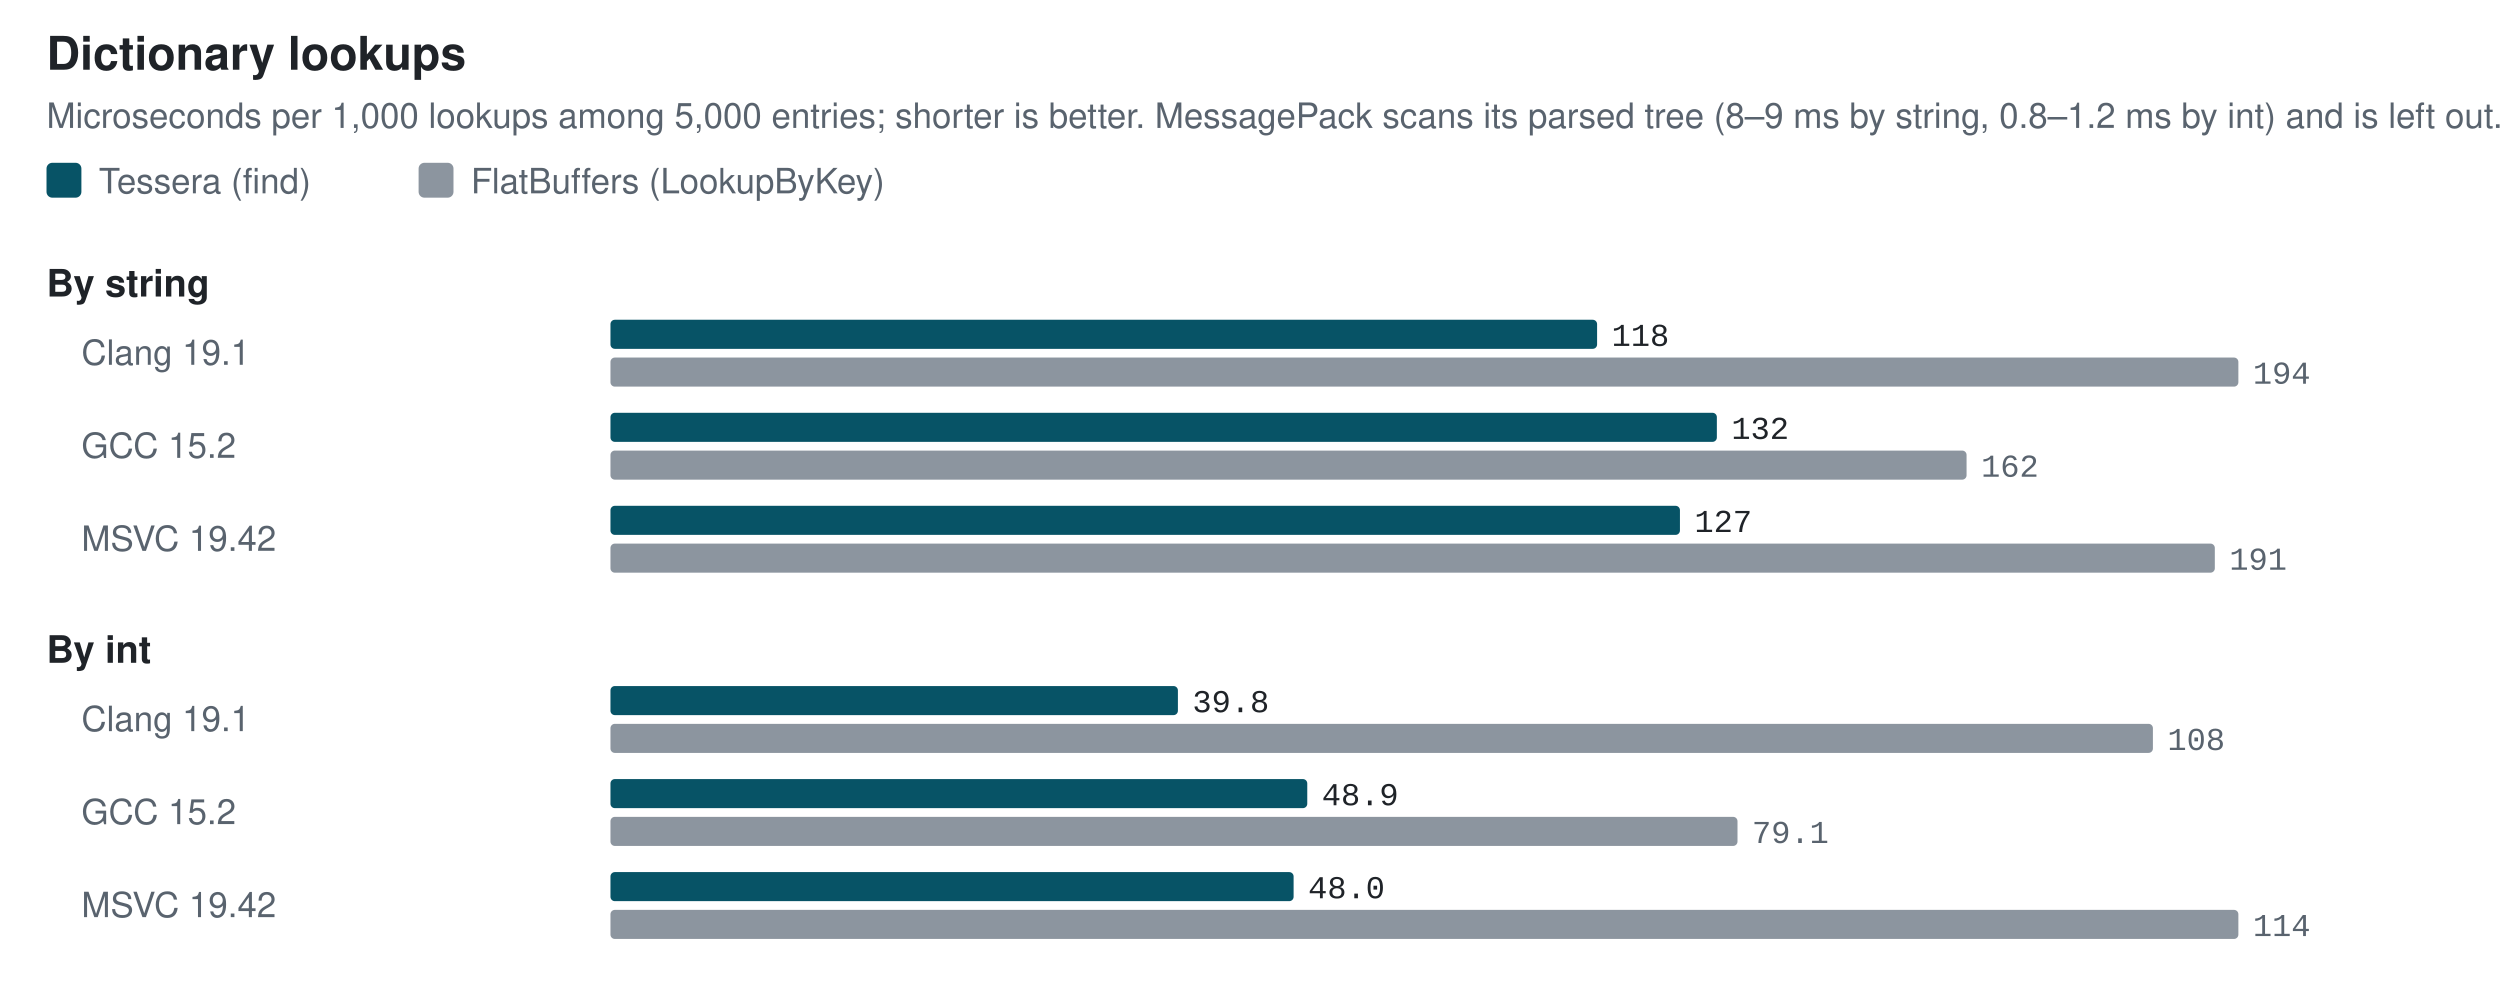
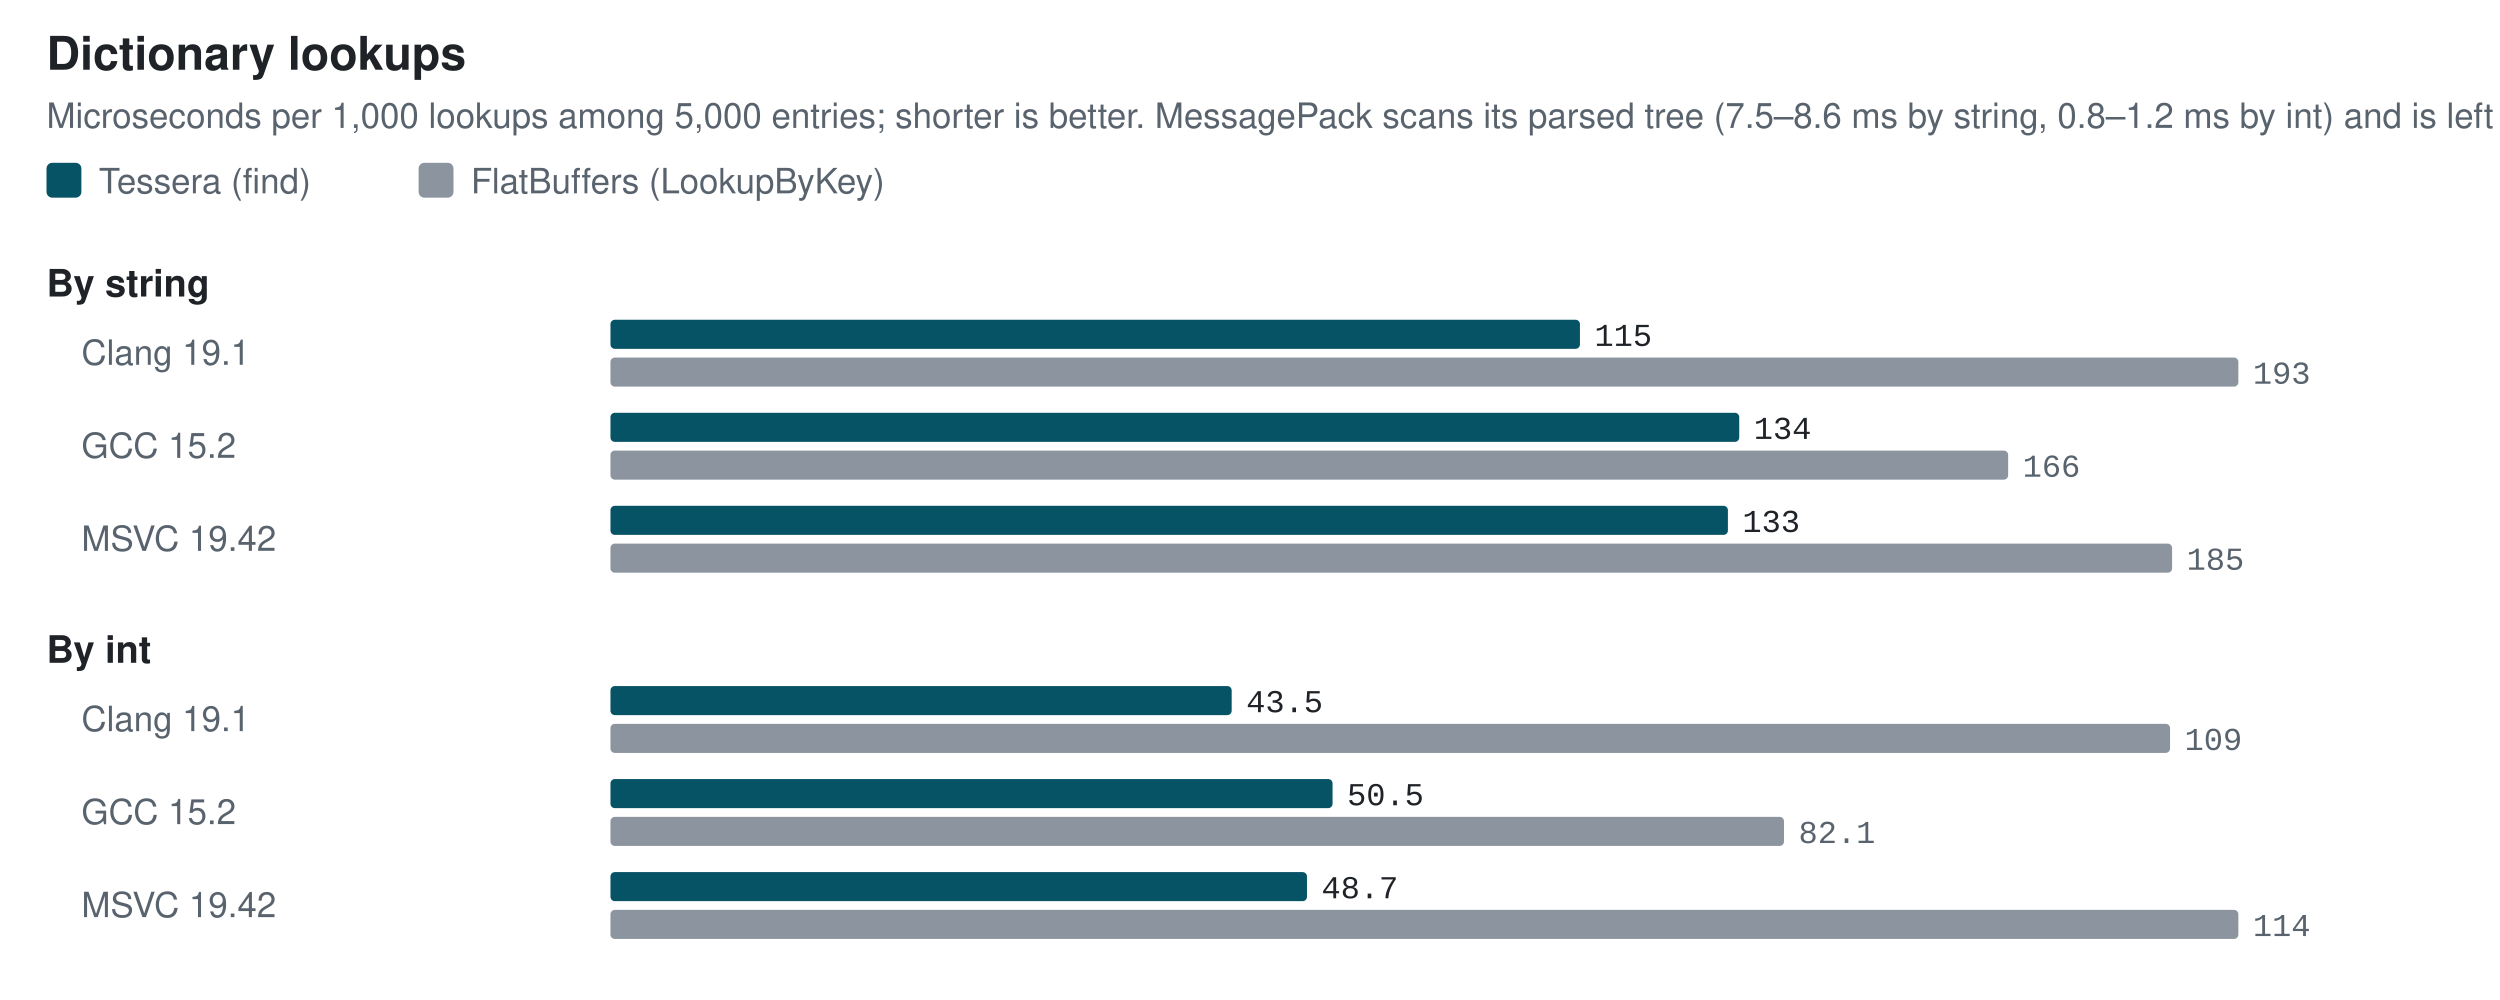
<svg xmlns="http://www.w3.org/2000/svg" width="860" height="344" viewBox="0 0 860 344" font-family="-apple-system, BlinkMacSystemFont, 'Segoe UI', Helvetica, Arial, sans-serif">
  <text x="16" y="24" fill="#1f2328" font-size="16" text-anchor="start" font-weight="600">Dictionary lookups</text>
-   <text x="16" y="44" fill="#59636e" font-size="12" text-anchor="start">Microseconds per 1,000 lookups among 5,000 entries; shorter is better. MessagePack scans its parsed tree (8–9 ms by string, 0.8–1.2 ms by int) and is left out.</text>
+   <text x="16" y="44" fill="#59636e" font-size="12" text-anchor="start">Microseconds per 1,000 lookups among 5,000 entries; shorter is better. MessagePack scans its parsed tree (7.5–8.6 ms by string, 0.8–1.2 ms by int) and is left out.</text>
  <rect x="16" y="56" width="12" height="12" rx="2" fill="#075366" />
  <text x="34" y="66.5" fill="#59636e" font-size="12" text-anchor="start">Tessera (find)</text>
  <rect x="144" y="56" width="12" height="12" rx="2" fill="#8c959f" />
  <text x="162" y="66.5" fill="#59636e" font-size="12" text-anchor="start">FlatBuffers (LookupByKey)</text>
  <text x="16" y="102" fill="#1f2328" font-size="13" text-anchor="start" font-weight="600">By string</text>
  <text x="28" y="125.5" fill="#59636e" font-size="12" text-anchor="start">Clang 19.1</text>
-   <rect x="210" y="110" width="339.4" height="10" rx="1.5" fill="#075366" />
-   <text x="554.4" y="119" fill="#1f2328" font-size="11" text-anchor="start" font-family="ui-monospace, SFMono-Regular, Consolas, 'Liberation Mono', monospace">118</text>
+   <rect x="210" y="110" width="333.5" height="10" rx="1.5" fill="#075366" />
+   <text x="548.5" y="119" fill="#1f2328" font-size="11" text-anchor="start" font-family="ui-monospace, SFMono-Regular, Consolas, 'Liberation Mono', monospace">115</text>
  <rect x="210" y="123" width="560" height="10" rx="1.5" fill="#8c959f" />
-   <text x="775" y="132" fill="#59636e" font-size="11" text-anchor="start" font-family="ui-monospace, SFMono-Regular, Consolas, 'Liberation Mono', monospace">194</text>
+   <text x="775" y="132" fill="#59636e" font-size="11" text-anchor="start" font-family="ui-monospace, SFMono-Regular, Consolas, 'Liberation Mono', monospace">193</text>
  <text x="28" y="157.5" fill="#59636e" font-size="12" text-anchor="start">GCC 15.2</text>
-   <rect x="210" y="142" width="380.6" height="10" rx="1.5" fill="#075366" />
-   <text x="595.6" y="151" fill="#1f2328" font-size="11" text-anchor="start" font-family="ui-monospace, SFMono-Regular, Consolas, 'Liberation Mono', monospace">132</text>
-   <rect x="210" y="155" width="466.5" height="10" rx="1.5" fill="#8c959f" />
-   <text x="681.5" y="164" fill="#59636e" font-size="11" text-anchor="start" font-family="ui-monospace, SFMono-Regular, Consolas, 'Liberation Mono', monospace">162</text>
+   <rect x="210" y="142" width="388.3" height="10" rx="1.5" fill="#075366" />
+   <text x="603.3" y="151" fill="#1f2328" font-size="11" text-anchor="start" font-family="ui-monospace, SFMono-Regular, Consolas, 'Liberation Mono', monospace">134</text>
+   <rect x="210" y="155" width="480.8" height="10" rx="1.5" fill="#8c959f" />
+   <text x="695.8" y="164" fill="#59636e" font-size="11" text-anchor="start" font-family="ui-monospace, SFMono-Regular, Consolas, 'Liberation Mono', monospace">166</text>
  <text x="28" y="189.5" fill="#59636e" font-size="12" text-anchor="start">MSVC 19.42</text>
-   <rect x="210" y="174" width="367.9" height="10" rx="1.5" fill="#075366" />
-   <text x="582.9" y="183" fill="#1f2328" font-size="11" text-anchor="start" font-family="ui-monospace, SFMono-Regular, Consolas, 'Liberation Mono', monospace">127</text>
-   <rect x="210" y="187" width="551.9" height="10" rx="1.5" fill="#8c959f" />
-   <text x="766.9" y="196" fill="#59636e" font-size="11" text-anchor="start" font-family="ui-monospace, SFMono-Regular, Consolas, 'Liberation Mono', monospace">191</text>
+   <rect x="210" y="174" width="384.4" height="10" rx="1.5" fill="#075366" />
+   <text x="599.4" y="183" fill="#1f2328" font-size="11" text-anchor="start" font-family="ui-monospace, SFMono-Regular, Consolas, 'Liberation Mono', monospace">133</text>
+   <rect x="210" y="187" width="537.2" height="10" rx="1.5" fill="#8c959f" />
+   <text x="752.2" y="196" fill="#59636e" font-size="11" text-anchor="start" font-family="ui-monospace, SFMono-Regular, Consolas, 'Liberation Mono', monospace">185</text>
  <text x="16" y="228" fill="#1f2328" font-size="13" text-anchor="start" font-weight="600">By int</text>
  <text x="28" y="251.5" fill="#59636e" font-size="12" text-anchor="start">Clang 19.1</text>
-   <rect x="210" y="236" width="195.2" height="10" rx="1.5" fill="#075366" />
-   <text x="410.2" y="245" fill="#1f2328" font-size="11" text-anchor="start" font-family="ui-monospace, SFMono-Regular, Consolas, 'Liberation Mono', monospace">39.8</text>
-   <rect x="210" y="249" width="530.6" height="10" rx="1.5" fill="#8c959f" />
-   <text x="745.6" y="258" fill="#59636e" font-size="11" text-anchor="start" font-family="ui-monospace, SFMono-Regular, Consolas, 'Liberation Mono', monospace">108</text>
+   <rect x="210" y="236" width="213.7" height="10" rx="1.5" fill="#075366" />
+   <text x="428.7" y="245" fill="#1f2328" font-size="11" text-anchor="start" font-family="ui-monospace, SFMono-Regular, Consolas, 'Liberation Mono', monospace">43.5</text>
+   <rect x="210" y="249" width="536.5" height="10" rx="1.5" fill="#8c959f" />
+   <text x="751.5" y="258" fill="#59636e" font-size="11" text-anchor="start" font-family="ui-monospace, SFMono-Regular, Consolas, 'Liberation Mono', monospace">109</text>
  <text x="28" y="283.5" fill="#59636e" font-size="12" text-anchor="start">GCC 15.2</text>
-   <rect x="210" y="268" width="239.7" height="10" rx="1.5" fill="#075366" />
-   <text x="454.7" y="277" fill="#1f2328" font-size="11" text-anchor="start" font-family="ui-monospace, SFMono-Regular, Consolas, 'Liberation Mono', monospace">48.9</text>
-   <rect x="210" y="281" width="387.7" height="10" rx="1.5" fill="#8c959f" />
-   <text x="602.7" y="290" fill="#59636e" font-size="11" text-anchor="start" font-family="ui-monospace, SFMono-Regular, Consolas, 'Liberation Mono', monospace">79.1</text>
+   <rect x="210" y="268" width="248.4" height="10" rx="1.5" fill="#075366" />
+   <text x="463.4" y="277" fill="#1f2328" font-size="11" text-anchor="start" font-family="ui-monospace, SFMono-Regular, Consolas, 'Liberation Mono', monospace">50.5</text>
+   <rect x="210" y="281" width="403.7" height="10" rx="1.5" fill="#8c959f" />
+   <text x="618.7" y="290" fill="#59636e" font-size="11" text-anchor="start" font-family="ui-monospace, SFMono-Regular, Consolas, 'Liberation Mono', monospace">82.1</text>
  <text x="28" y="315.5" fill="#59636e" font-size="12" text-anchor="start">MSVC 19.42</text>
-   <rect x="210" y="300" width="235" height="10" rx="1.5" fill="#075366" />
-   <text x="450" y="309" fill="#1f2328" font-size="11" text-anchor="start" font-family="ui-monospace, SFMono-Regular, Consolas, 'Liberation Mono', monospace">48.0</text>
+   <rect x="210" y="300" width="239.6" height="10" rx="1.5" fill="#075366" />
+   <text x="454.6" y="309" fill="#1f2328" font-size="11" text-anchor="start" font-family="ui-monospace, SFMono-Regular, Consolas, 'Liberation Mono', monospace">48.7</text>
  <rect x="210" y="313" width="560" height="10" rx="1.5" fill="#8c959f" />
  <text x="775" y="322" fill="#59636e" font-size="11" text-anchor="start" font-family="ui-monospace, SFMono-Regular, Consolas, 'Liberation Mono', monospace">114</text>
</svg>
